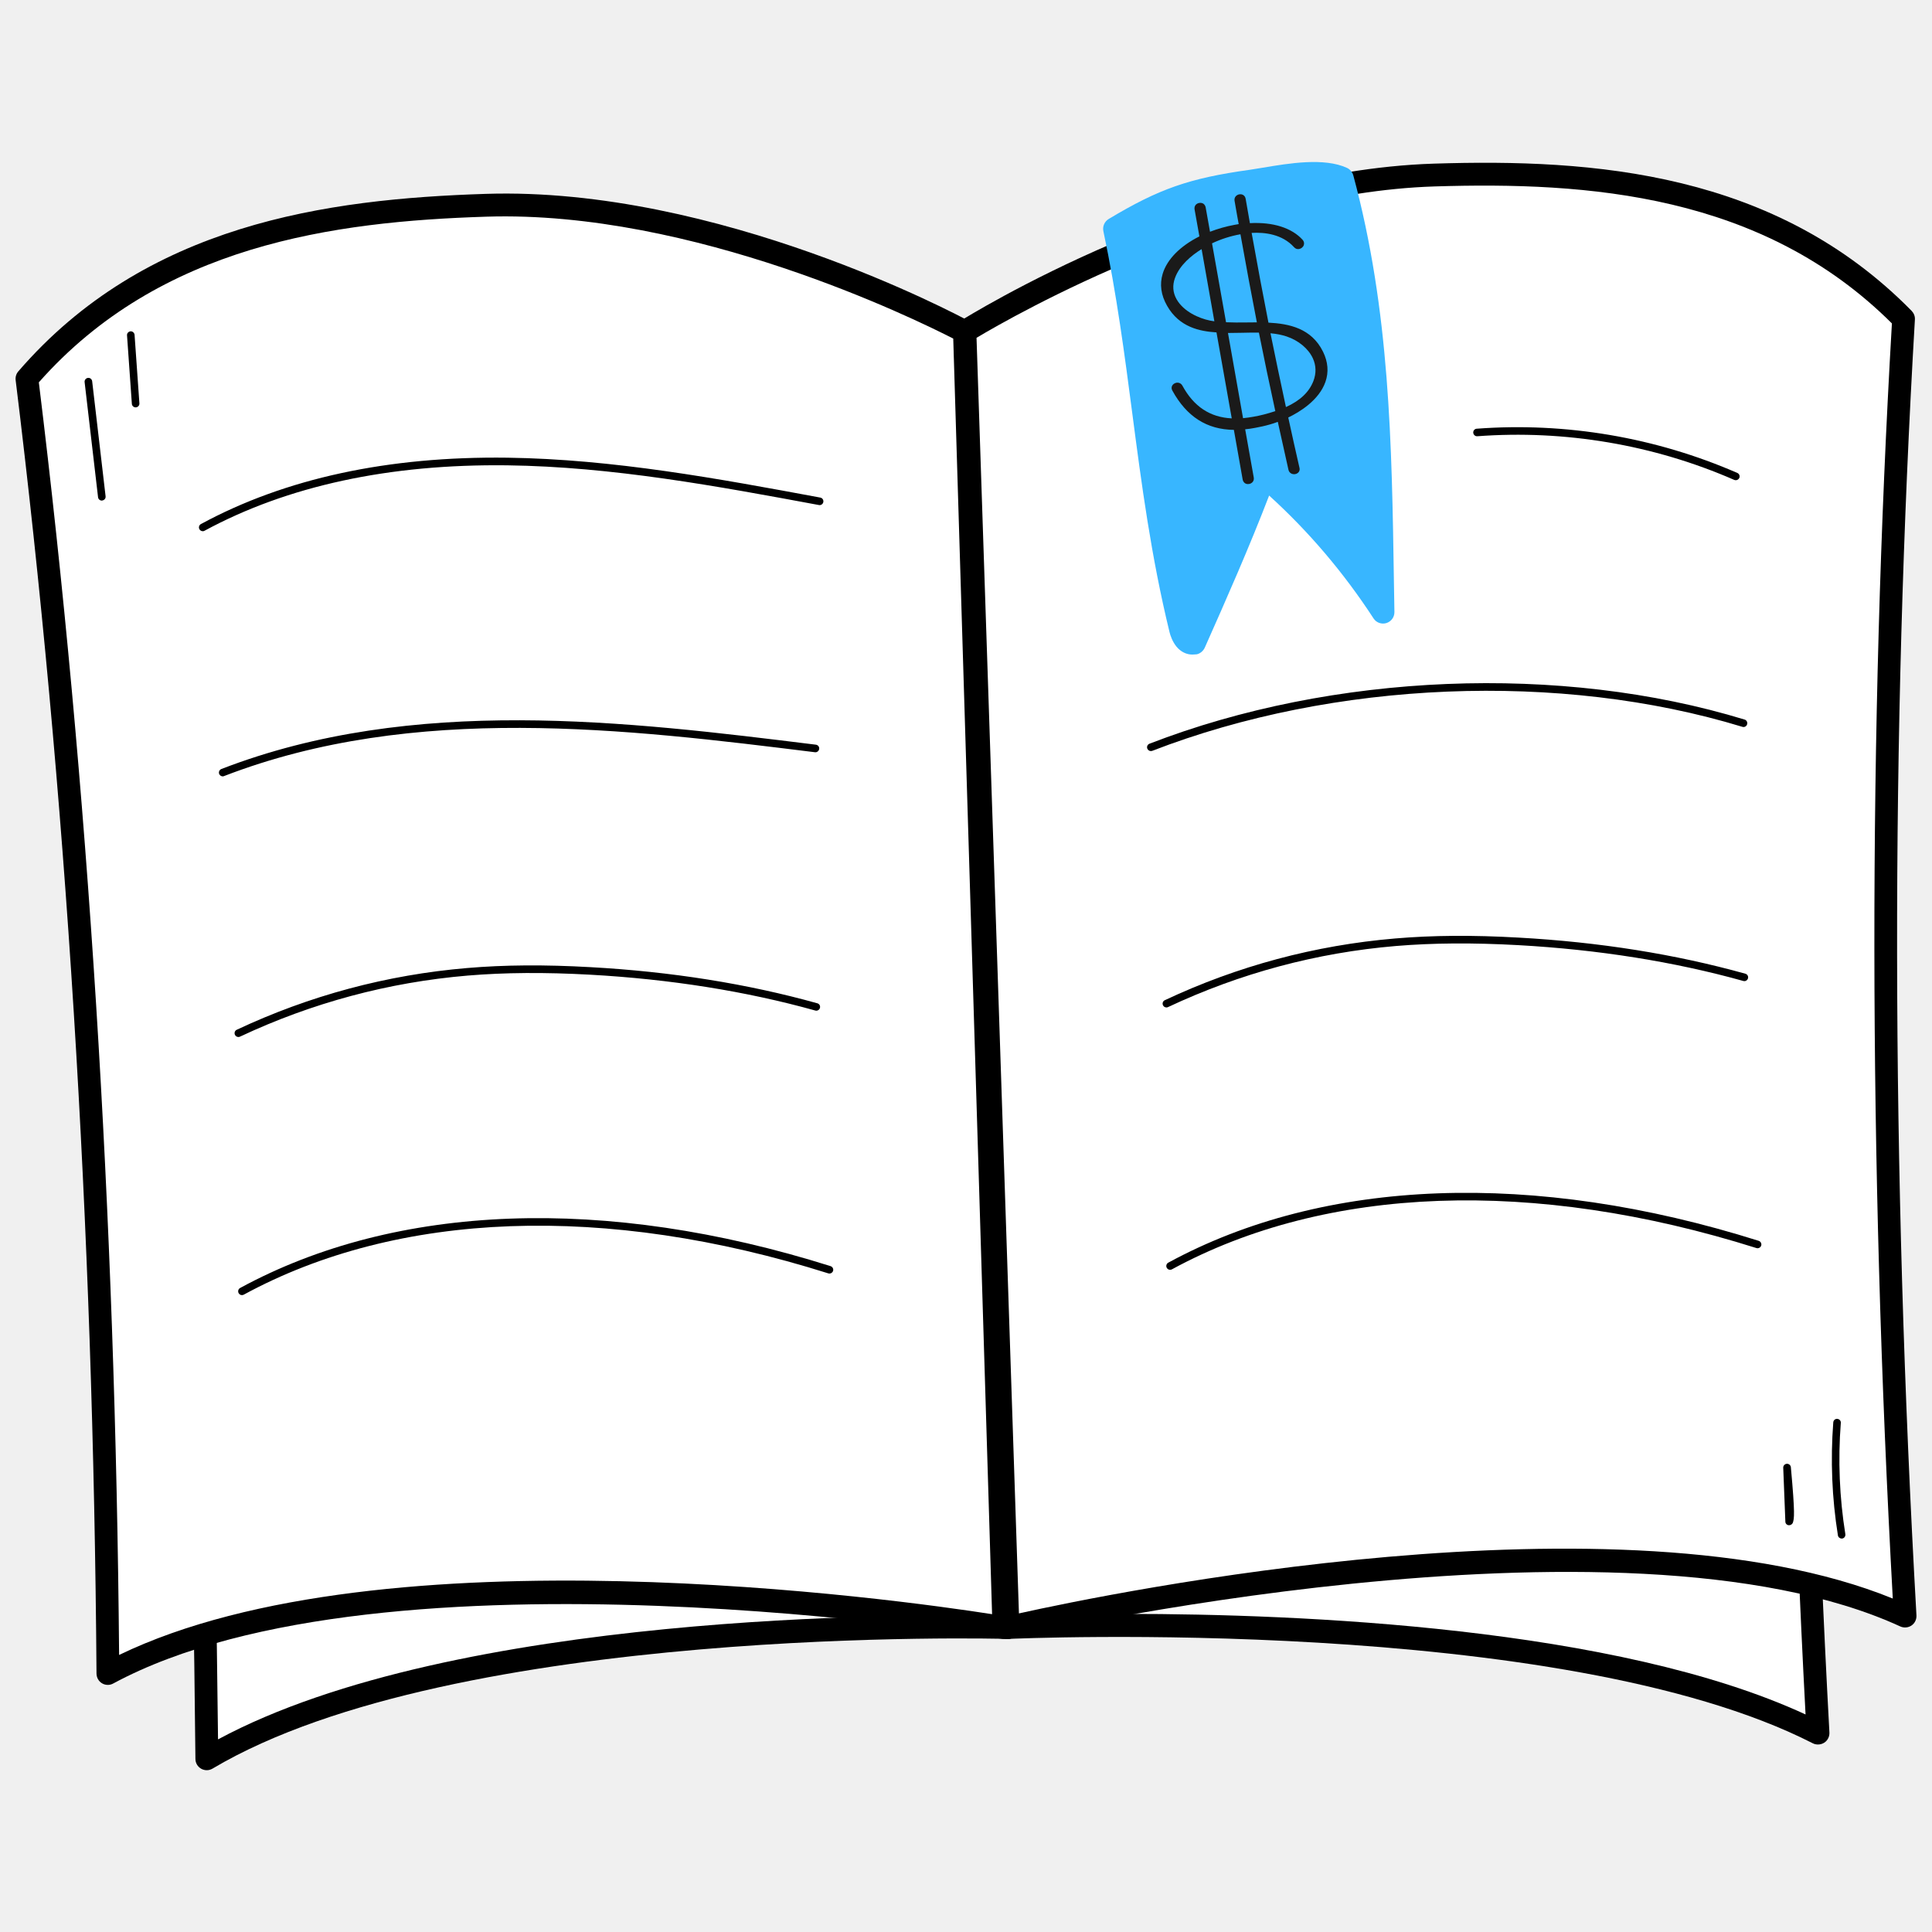
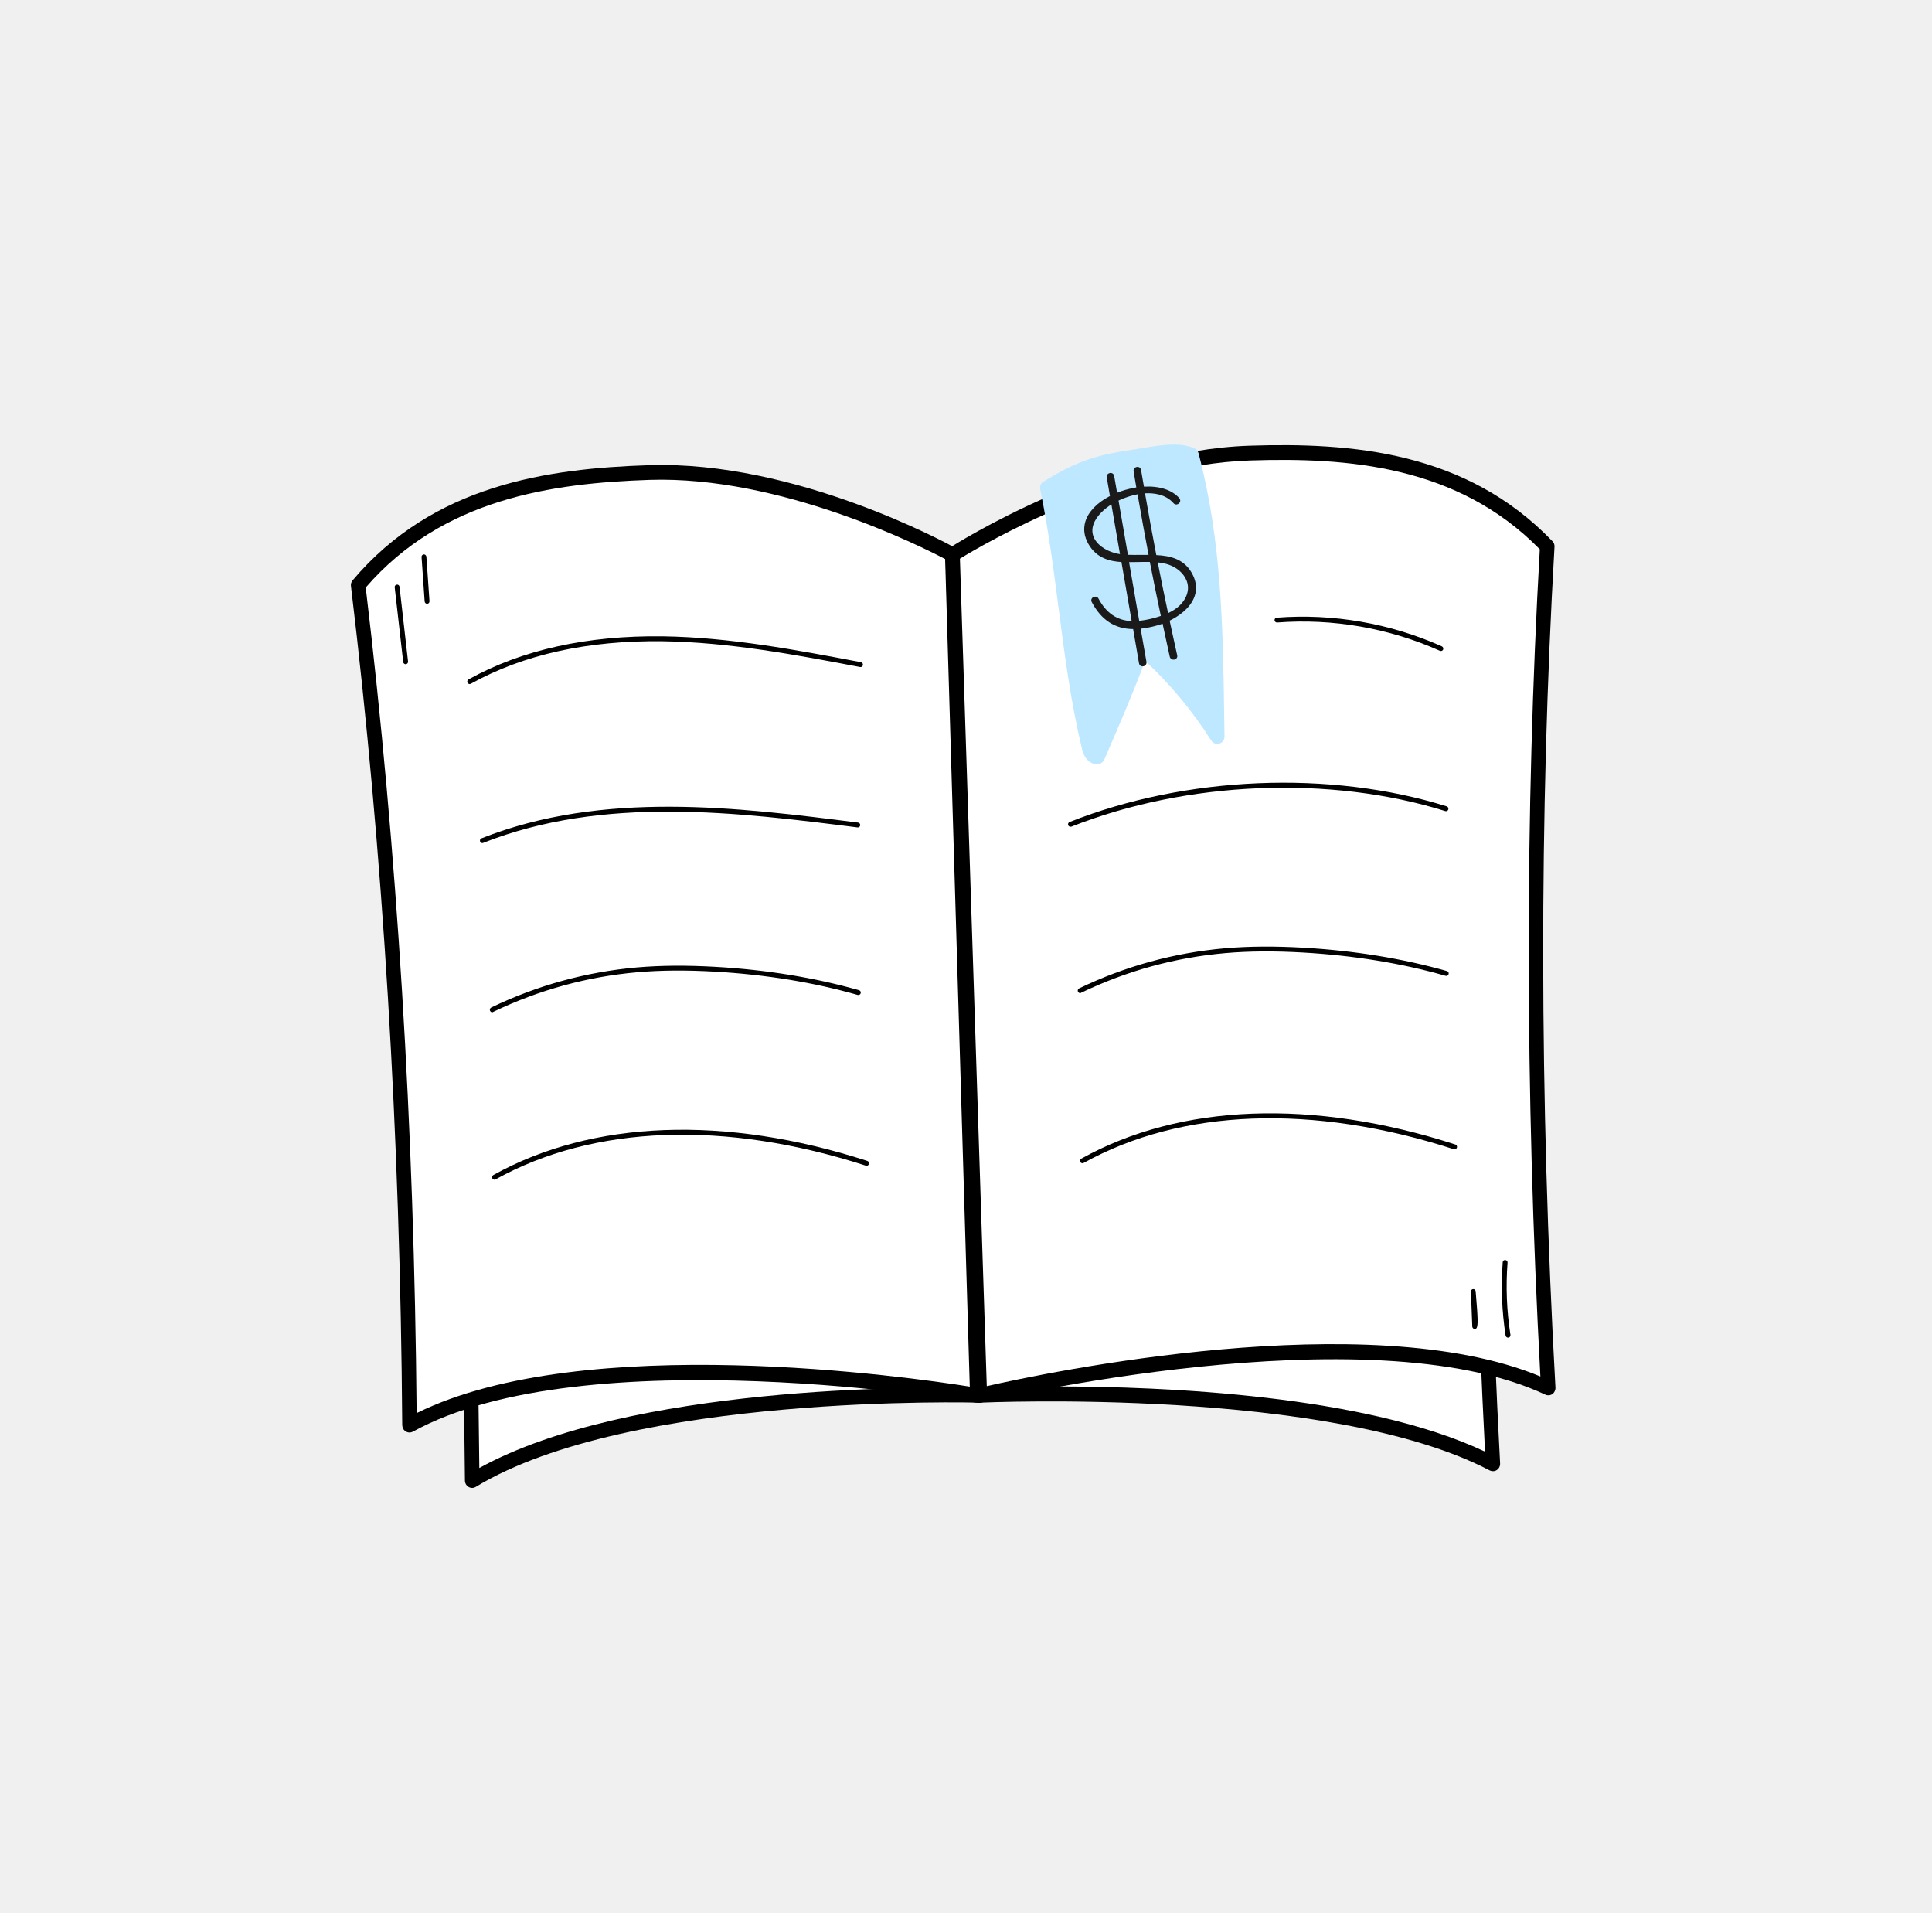
- <svg xmlns="http://www.w3.org/2000/svg" version="1.1" id="Layer_1" x="0px" y="0px" viewBox="0 0 200 200" style="enable-background:new 0 0 200 200;" xml:space="preserve">
+ <svg xmlns="http://www.w3.org/2000/svg" version="1.1" id="Layer_1" x="0px" y="0px" viewBox="0 0 200 198" style="enable-background:new 0 0 200 198;" xml:space="preserve">
  <style type="text/css">
-         .st0{fill:#38B6FF;}
+         .st0{fill:#BEE8FF;}
        .st1{fill:#1A1A1A;}
-         .st2{fill:none;stroke:#1A1A1A;stroke-width:4;stroke-miterlimit:10;}
-         .st3{fill:#333333;}
+         .st2{fill:none;stroke:#1A1A1A;stroke-width:2;stroke-miterlimit:10;}
+         .st3{fill:none;stroke:#1A1A1A;stroke-width:4;stroke-miterlimit:10;}
        .st4{fill:#FFFFFF;}
        .st5{fill:#1C1C1B;}
        .st6{fill:#2B2A2A;}
    </style>
  <g>
    <g>
-       <path class="st4" d="M104.34,168.48c0,0-57.16-1.72-82.94,13.59c-0.42-44.4-2.13-89.77-7.16-133.84    C25.61,33.66,41.93,31.04,56.8,30.57c21.5-0.68,44.42,13.12,44.42,13.12L104.34,168.48z" />
-       <path d="M21.41,183.25c-0.2,0-0.4-0.05-0.58-0.15c-0.37-0.21-0.6-0.59-0.6-1.02c-0.5-52.88-2.78-95.37-7.16-133.72    c-0.03-0.31,0.05-0.61,0.24-0.86C25.1,32.39,41.9,29.86,56.77,29.39c21.58-0.69,44.12,12.72,45.07,13.29    c0.34,0.21,0.56,0.58,0.57,0.98l3.12,124.8c0.01,0.32-0.12,0.64-0.35,0.86c-0.23,0.23-0.55,0.35-0.87,0.34    c-0.57-0.02-57.12-1.53-82.3,13.42C21.82,183.19,21.62,183.25,21.41,183.25z M15.47,48.58c4.3,37.82,6.56,79.66,7.1,131.48    c24.56-13.22,72.06-12.95,80.57-12.79l-3.07-122.9c-3.61-2.06-24.14-13.23-43.22-12.63C42.64,32.2,26.65,34.56,15.47,48.58z" />
+       <path class="st4" d="M101.43,144.42c0,0-36.22-1.11-52.55,8.81c-0.27-28.8-1.35-58.23-4.54-86.82    c7.2-9.45,17.54-11.15,26.97-11.46c13.62-0.44,28.14,8.51,28.14,8.51L101.43,144.42z" />
+       <path d="M48.88,154c-0.13,0-0.25-0.03-0.37-0.1c-0.23-0.13-0.38-0.39-0.38-0.66c-0.32-34.3-1.76-61.86-4.53-86.74    c-0.02-0.2,0.03-0.4,0.15-0.56c7.47-9.81,18.11-11.45,27.53-11.75c13.67-0.45,27.95,8.25,28.55,8.62    c0.22,0.13,0.35,0.37,0.36,0.64l1.98,80.95c0.01,0.21-0.07,0.41-0.22,0.56c-0.15,0.15-0.35,0.23-0.55,0.22    c-0.36-0.01-36.19-0.99-52.14,8.71C49.14,153.96,49.01,154,48.88,154z M45.12,66.65c2.72,24.53,4.16,51.67,4.5,85.29    c15.56-8.58,45.66-8.4,51.05-8.29l-1.95-79.72c-2.28-1.33-15.29-8.58-27.38-8.19C62.33,56.02,52.2,57.55,45.12,66.65z" />
    </g>
    <g>
-       <path class="st4" d="M104.34,168.48c0,0,57.15-2.7,83.85,10.93c-2.4-44.33-2.89-92.4-0.67-136.7    c-12.27-13.82-28.72-15.39-43.6-14.92c-21.5,0.69-43.5,15.92-43.5,15.92L104.34,168.48z" />
-       <path d="M188.19,180.59c-0.18,0-0.37-0.04-0.54-0.13c-26.11-13.33-82.69-10.83-83.26-10.8c-0.31,0.01-0.62-0.1-0.86-0.31    c-0.23-0.21-0.37-0.51-0.38-0.83L99.25,43.75c-0.01-0.4,0.18-0.78,0.51-1.01c0.91-0.63,22.53-15.44,44.13-16.13    c14.87-0.48,31.79,0.97,44.52,15.32c0.2,0.23,0.31,0.53,0.3,0.84c-2.12,42.27-1.89,89.5,0.67,136.58    c0.02,0.42-0.18,0.82-0.53,1.05C188.64,180.53,188.42,180.59,188.19,180.59z M116.65,167.07c17.83,0,50.67,1.35,70.26,10.41    c-2.45-46.32-2.65-92.71-0.59-134.34c-12.05-13.28-28.16-14.62-42.36-14.17c-19.09,0.61-38.88,13.08-42.34,15.36l3.86,122.93    C107.4,167.19,111.37,167.07,116.65,167.07z" />
+       <path class="st4" d="M101.43,144.42c0,0,36.21-1.75,53.12,7.09c-1.52-28.76-1.83-59.93-0.42-88.67    c-7.77-8.97-18.2-9.99-27.62-9.68c-13.62,0.44-27.56,10.33-27.56,10.33L101.43,144.42z" />
+       <path d="M154.55,152.27c-0.12,0-0.23-0.03-0.34-0.08c-16.54-8.65-52.39-7.02-52.75-7.01c-0.2,0.01-0.4-0.06-0.54-0.2    c-0.15-0.14-0.23-0.33-0.24-0.54L98.2,63.51c-0.01-0.26,0.11-0.5,0.32-0.65c0.58-0.41,14.27-10.02,27.96-10.46    c9.42-0.31,20.14,0.63,28.2,9.93c0.13,0.15,0.2,0.35,0.19,0.55c-1.34,27.42-1.2,58.05,0.42,88.59c0.01,0.27-0.11,0.53-0.34,0.68    C154.84,152.23,154.69,152.27,154.55,152.27z M109.22,143.5c11.3,0,32.11,0.88,44.51,6.75c-1.55-30.05-1.68-60.14-0.37-87.14    c-7.63-8.61-17.84-9.48-26.84-9.19c-12.09,0.39-24.64,8.49-26.82,9.96l2.44,79.74C103.36,143.58,105.88,143.5,109.22,143.5z" />
    </g>
    <g>
-       <path class="st4" d="M103.93,168.5c0,0-63.95-10.77-92.76,4.74C10.85,128.49,8.25,83.61,2.78,39.2    c12.73-14.73,30.94-17.42,47.54-17.95c23.99-0.76,49.51,13.07,49.51,13.07L103.93,168.5z" />
-       <path d="M11.17,174.42c-0.21,0-0.42-0.05-0.6-0.16c-0.36-0.21-0.57-0.59-0.58-1.01c-0.33-46.38-3.15-91.43-8.37-133.9    c-0.04-0.33,0.06-0.66,0.28-0.91C15.06,23.19,33.74,20.6,50.28,20.07c24.04-0.78,49.06,12.64,50.11,13.21    c0.37,0.2,0.6,0.58,0.62,1l4.09,134.18c0.01,0.35-0.14,0.69-0.4,0.92c-0.27,0.23-0.62,0.33-0.97,0.27    c-0.64-0.11-63.88-10.53-92,4.62C11.55,174.37,11.36,174.42,11.17,174.42z M4.02,39.58c5.13,41.83,7.92,86.14,8.31,131.74    c27.38-13.23,80.76-5.72,90.37-4.22L98.68,35.05c-3.96-2.03-26.93-13.3-48.32-12.62C34.47,22.93,16.57,25.38,4.02,39.58z" />
+       <path class="st4" d="M101.16,144.43c0,0-40.52-6.99-58.77,3.08c-0.2-29.03-1.85-58.14-5.31-86.94    c8.06-9.56,19.61-11.3,30.12-11.65c15.2-0.5,31.37,8.48,31.37,8.48L101.16,144.43z" />
+       <path d="M42.39,148.27c-0.13,0-0.26-0.04-0.38-0.11c-0.23-0.14-0.36-0.38-0.37-0.65c-0.21-30.08-1.99-59.3-5.31-86.86    c-0.03-0.21,0.04-0.43,0.18-0.59c8.34-9.89,20.18-11.57,30.66-11.91c15.23-0.51,31.08,8.2,31.75,8.57    c0.23,0.13,0.38,0.38,0.39,0.65l2.59,87.03c0.01,0.23-0.09,0.45-0.26,0.6c-0.17,0.15-0.39,0.22-0.61,0.18    c-0.4-0.07-40.48-6.83-58.29,3C42.63,148.24,42.51,148.27,42.39,148.27z M37.86,60.81c3.25,27.13,5.02,55.87,5.27,85.45    c17.35-8.58,51.17-3.71,57.26-2.74l-2.55-85.66c-2.51-1.32-17.06-8.63-30.61-8.19C57.16,50.01,45.82,51.6,37.86,60.81z" />
    </g>
    <g>
-       <path class="st4" d="M104.34,168.48c0,0,63.14-14.82,92.87-1.17c-2.53-44.68-2.79-89.63-0.16-134.3    c-13.64-13.89-31.99-15.42-48.59-14.89c-23.99,0.76-48.58,16.2-48.58,16.2L104.34,168.48z" />
-       <path d="M104.34,169.66c-0.26,0-0.51-0.08-0.72-0.24c-0.28-0.21-0.45-0.54-0.46-0.9L98.71,34.36c-0.01-0.42,0.2-0.81,0.55-1.04    c1.01-0.64,25.13-15.61,49.17-16.38c16.54-0.53,35.35,0.87,49.46,15.24c0.23,0.24,0.36,0.56,0.34,0.89    c-2.51,42.72-2.46,87.86,0.16,134.16c0.02,0.41-0.17,0.81-0.51,1.04c-0.34,0.23-0.78,0.27-1.16,0.1    c-29.03-13.33-91.48,1.1-92.11,1.25C104.53,169.65,104.43,169.66,104.34,169.66z M101.09,34.97l4.39,132.05    c9.5-2.11,62.3-13,90.46-1.54c-2.51-45.54-2.54-89.93-0.09-132C182.41,20.09,164.39,18.8,148.5,19.3    C127.12,19.98,104.91,32.69,101.09,34.97z" />
+       <path class="st4" d="M101.43,144.42c0,0,40-9.61,58.84-0.76c-1.6-28.98-1.77-58.14-0.1-87.11c-8.64-9.01-20.27-10-30.78-9.66    C114.18,47.39,98.6,57.4,98.6,57.4L101.43,144.42z" />
+       <path d="M101.43,145.19c-0.16,0-0.32-0.05-0.45-0.16c-0.18-0.14-0.28-0.35-0.29-0.58l-2.82-87.03c-0.01-0.27,0.12-0.53,0.35-0.67    c0.64-0.41,15.92-10.13,31.15-10.62c10.48-0.34,22.4,0.57,31.34,9.89c0.15,0.15,0.23,0.36,0.21,0.58    c-1.59,27.71-1.56,56.99,0.1,87.02c0.01,0.27-0.11,0.52-0.32,0.67c-0.22,0.15-0.49,0.17-0.73,0.06    c-18.4-8.65-57.96,0.71-58.36,0.81C101.54,145.18,101.48,145.19,101.43,145.19z M99.37,57.82l2.78,85.65    c6.02-1.37,39.47-8.43,57.31-1c-1.59-29.54-1.61-58.34-0.06-85.62c-8.51-8.68-19.93-9.52-29.99-9.19    C115.86,48.1,101.79,56.34,99.37,57.82z" />
    </g>
    <g>
-       <path class="st0" d="M138.95,18.43c4,14.83,3.96,29.56,4.21,44.92c-3.48-5.35-7.57-10.03-12.29-14.09    c-2.16,5.83-4.7,11.56-7.25,17.29c-0.76,0.19-1.24-0.7-1.41-1.4c-3.5-14.3-3.8-27.13-6.83-41.49c5.11-3.07,8.16-4.1,14.14-4.94    C131.88,18.4,136.49,17.3,138.95,18.43z" />
-       <path class="st0" d="M123.42,67.76c-0.61,0-1.19-0.29-1.63-0.82c-0.43-0.53-0.64-1.17-0.72-1.5c-1.91-7.83-2.9-15.34-3.85-22.6    c-0.8-6.1-1.62-12.4-3-18.92c-0.1-0.49,0.12-0.99,0.55-1.25c5.2-3.12,8.33-4.22,14.58-5.09c0.4-0.06,0.86-0.13,1.37-0.22    c2.68-0.45,6.35-1.07,8.72,0.02c0.32,0.15,0.55,0.43,0.65,0.76c3.78,14,3.99,27.69,4.21,42.18l0.05,3.03    c0.01,0.53-0.33,0.99-0.83,1.15c-0.5,0.15-1.05-0.04-1.33-0.48c-3.08-4.73-6.71-9-10.81-12.72c-2.04,5.31-4.38,10.61-6.66,15.74    c-0.15,0.33-0.45,0.6-0.81,0.69C123.74,67.74,123.58,67.76,123.42,67.76z M116.71,24.25c1.29,6.31,2.09,12.39,2.85,18.27    c0.92,7.07,1.88,14.38,3.7,21.94c2.27-5.13,4.56-10.38,6.5-15.61c0.13-0.36,0.44-0.63,0.81-0.73c0.37-0.1,0.77,0,1.06,0.25    c3.82,3.28,7.27,7,10.29,11.12c-0.21-13.82-0.47-26.92-3.96-40.16c-1.81-0.51-4.81,0-6.85,0.34c-0.53,0.09-1.01,0.17-1.43,0.23    C124.1,20.68,121.17,21.64,116.71,24.25z" />
+       <path class="st0" d="M123.35,47.09c2.54,9.62,2.51,19.17,2.67,29.14c-2.2-3.47-4.8-6.51-7.79-9.14c-1.37,3.78-2.98,7.5-4.59,11.22    c-0.48,0.12-0.78-0.45-0.89-0.91c-2.22-9.27-2.41-17.6-4.33-26.91c3.24-1.99,5.17-2.66,8.96-3.2    C118.87,47.07,121.79,46.35,123.35,47.09z" />
+       <path class="st0" d="M113.51,79.08c-0.39,0-0.75-0.19-1.03-0.53c-0.28-0.34-0.4-0.76-0.46-0.97c-1.21-5.08-1.83-9.95-2.44-14.66    c-0.51-3.96-1.03-8.05-1.9-12.27c-0.07-0.32,0.07-0.65,0.35-0.81c3.29-2.02,5.28-2.73,9.24-3.3c0.25-0.04,0.54-0.09,0.87-0.14    c1.7-0.29,4.02-0.7,5.52,0.01c0.2,0.09,0.35,0.28,0.41,0.49c2.39,9.08,2.53,17.96,2.66,27.36l0.03,1.96    c0.01,0.34-0.21,0.64-0.53,0.74c-0.32,0.1-0.66-0.03-0.84-0.31c-1.95-3.07-4.25-5.84-6.85-8.25c-1.29,3.45-2.78,6.88-4.22,10.21    c-0.09,0.22-0.29,0.39-0.51,0.45C113.72,79.07,113.61,79.08,113.51,79.08z M109.26,50.86c0.82,4.09,1.32,8.04,1.81,11.85    c0.59,4.59,1.19,9.33,2.34,14.23c1.44-3.33,2.89-6.73,4.12-10.13c0.08-0.23,0.28-0.41,0.51-0.47c0.24-0.06,0.49,0,0.67,0.16    c2.42,2.12,4.61,4.54,6.52,7.21c-0.13-8.96-0.3-17.46-2.51-26.05c-1.14-0.33-3.05,0-4.34,0.22c-0.34,0.06-0.64,0.11-0.91,0.15    C113.95,48.55,112.09,49.17,109.26,50.86z" />
    </g>
    <g>
-       <path d="M20.99,54.99c-0.14,0-0.27-0.07-0.35-0.21c-0.1-0.19-0.03-0.43,0.16-0.53c8.72-4.73,19.39-7.03,31.73-6.87    c10.94,0.15,21.84,2.17,32.39,4.13c0.21,0.04,0.35,0.24,0.31,0.46c-0.04,0.21-0.25,0.36-0.46,0.31    c-10.51-1.95-21.38-3.97-32.26-4.11c-12.2-0.15-22.75,2.12-31.35,6.78C21.12,54.98,21.06,54.99,20.99,54.99z" />
+       <path d="M48.62,70.8c-0.09,0-0.17-0.05-0.22-0.13c-0.07-0.12-0.02-0.28,0.1-0.35c5.53-3.07,12.29-4.56,20.11-4.46    c6.93,0.1,13.84,1.41,20.52,2.68c0.14,0.03,0.22,0.16,0.2,0.3c-0.03,0.14-0.16,0.23-0.29,0.2c-6.66-1.27-13.55-2.57-20.44-2.67    c-7.73-0.1-14.41,1.37-19.86,4.4C48.7,70.79,48.66,70.8,48.62,70.8z" />
    </g>
    <g>
-       <path d="M23.06,80.37c-0.16,0-0.31-0.1-0.37-0.25c-0.08-0.2,0.02-0.43,0.22-0.51c19.85-7.68,42-4.94,61.55-2.52    c0.22,0.03,0.37,0.22,0.34,0.44c-0.03,0.21-0.22,0.37-0.44,0.34c-19.45-2.41-41.5-5.13-61.17,2.47    C23.15,80.36,23.11,80.37,23.06,80.37z" />
+       <path d="M49.93,87.26c-0.1,0-0.19-0.06-0.23-0.16c-0.05-0.13,0.01-0.28,0.14-0.33c12.57-4.98,26.61-3.2,38.99-1.63    c0.14,0.02,0.23,0.14,0.22,0.28c-0.02,0.14-0.14,0.24-0.28,0.22c-12.33-1.56-26.3-3.33-38.75,1.6    C49.99,87.26,49.96,87.26,49.93,87.26z" />
    </g>
    <g>
-       <path d="M24.68,107.35c-0.15,0-0.29-0.08-0.36-0.23c-0.09-0.2-0.01-0.43,0.19-0.52c7.53-3.54,15.55-5.69,23.85-6.39    c3.85-0.33,8.03-0.36,12.77-0.09c8.35,0.46,16.25,1.72,23.48,3.74c0.21,0.06,0.33,0.27,0.27,0.48c-0.06,0.21-0.28,0.33-0.48,0.27    c-7.17-2-15.02-3.25-23.31-3.71c-4.7-0.26-8.84-0.23-12.66,0.09c-8.2,0.69-16.13,2.82-23.58,6.32    C24.79,107.34,24.74,107.35,24.68,107.35z" />
+       <path d="M50.96,104.77c-0.09,0-0.18-0.05-0.23-0.15c-0.06-0.13,0-0.28,0.12-0.34c4.77-2.3,9.85-3.69,15.11-4.15    c2.44-0.21,5.09-0.23,8.09-0.06c5.29,0.3,10.3,1.12,14.88,2.42c0.13,0.04,0.21,0.18,0.17,0.31c-0.04,0.14-0.18,0.21-0.31,0.18    c-4.54-1.3-9.51-2.11-14.77-2.41c-2.98-0.17-5.6-0.15-8.02,0.06c-5.19,0.45-10.22,1.83-14.94,4.1    C51.03,104.76,50.99,104.77,50.96,104.77z" />
    </g>
    <g>
-       <path d="M25.05,134.07c-0.14,0-0.27-0.07-0.35-0.21c-0.1-0.19-0.03-0.43,0.16-0.53c16.16-8.79,37.87-9.59,61.12-2.26    c0.21,0.07,0.32,0.29,0.26,0.49c-0.07,0.21-0.29,0.32-0.49,0.26c-23.04-7.27-44.53-6.49-60.51,2.2    C25.18,134.05,25.11,134.07,25.05,134.07z" />
+       <path d="M51.19,122.1c-0.09,0-0.17-0.05-0.22-0.13c-0.07-0.12-0.02-0.28,0.1-0.35c10.24-5.7,23.99-6.22,38.72-1.46    c0.13,0.04,0.2,0.19,0.16,0.32c-0.04,0.13-0.18,0.21-0.31,0.17c-14.6-4.72-28.21-4.21-38.34,1.42    C51.27,122.09,51.23,122.1,51.19,122.1z" />
    </g>
    <g>
-       <path d="M119.14,77.75c-0.16,0-0.31-0.1-0.37-0.25c-0.08-0.2,0.02-0.43,0.22-0.51c18.99-7.35,42.6-8.31,61.61-2.5    c0.21,0.06,0.32,0.28,0.26,0.49c-0.06,0.21-0.28,0.33-0.49,0.26c-18.85-5.75-42.26-4.8-61.1,2.49    C119.24,77.74,119.19,77.75,119.14,77.75z" />
+       <path d="M110.81,85.57c-0.1,0-0.19-0.06-0.23-0.16c-0.05-0.13,0.01-0.28,0.14-0.33c12.03-4.77,26.99-5.39,39.04-1.62    c0.13,0.04,0.21,0.18,0.17,0.32c-0.04,0.13-0.18,0.21-0.31,0.17c-11.94-3.73-26.78-3.11-38.71,1.61    C110.87,85.56,110.84,85.57,110.81,85.57z" />
    </g>
    <g>
-       <path d="M120.75,104.29c-0.15,0-0.29-0.08-0.36-0.23c-0.09-0.2-0.01-0.43,0.19-0.52c7.53-3.54,15.55-5.69,23.85-6.39    c3.86-0.33,8.03-0.36,12.77-0.09c8.35,0.46,16.25,1.72,23.48,3.74c0.21,0.06,0.33,0.27,0.27,0.48c-0.06,0.21-0.28,0.33-0.48,0.27    c-7.17-2-15.02-3.25-23.31-3.71c-4.7-0.26-8.84-0.23-12.66,0.09c-8.2,0.69-16.13,2.82-23.58,6.32    C120.87,104.28,120.81,104.29,120.75,104.29z" />
+       <path d="M111.82,102.79c-0.09,0-0.18-0.05-0.23-0.15c-0.06-0.13,0-0.28,0.12-0.34c4.77-2.3,9.85-3.69,15.11-4.15    c2.44-0.21,5.09-0.23,8.09-0.06c5.29,0.3,10.3,1.12,14.88,2.42c0.13,0.04,0.21,0.18,0.17,0.31c-0.04,0.14-0.18,0.22-0.31,0.18    c-4.54-1.3-9.51-2.11-14.77-2.41c-2.98-0.17-5.6-0.15-8.02,0.06c-5.19,0.45-10.22,1.83-14.94,4.1    C111.9,102.78,111.86,102.79,111.82,102.79z" />
    </g>
    <g>
-       <path d="M121.13,131.45c-0.14,0-0.27-0.07-0.35-0.21c-0.1-0.19-0.03-0.43,0.16-0.53c16.16-8.79,37.87-9.59,61.12-2.26    c0.21,0.07,0.32,0.29,0.26,0.49c-0.07,0.21-0.29,0.32-0.49,0.26c-23.04-7.27-44.53-6.49-60.51,2.2    C121.26,131.43,121.2,131.45,121.13,131.45z" />
+       <path d="M112.06,120.4c-0.09,0-0.17-0.05-0.22-0.13c-0.07-0.12-0.02-0.28,0.1-0.35c10.24-5.7,23.99-6.22,38.72-1.46    c0.13,0.04,0.2,0.19,0.16,0.32c-0.04,0.13-0.18,0.21-0.31,0.17c-14.6-4.72-28.21-4.21-38.34,1.42    C112.15,120.39,112.1,120.4,112.06,120.4z" />
    </g>
    <g>
-       <path d="M179.69,49.71c-0.05,0-0.11-0.01-0.16-0.03c-8.33-3.64-17.53-5.2-26.6-4.52c-0.21,0.02-0.4-0.15-0.42-0.36    c-0.02-0.22,0.15-0.41,0.36-0.42c9.2-0.69,18.52,0.89,26.98,4.58c0.2,0.09,0.29,0.32,0.2,0.52    C179.98,49.62,179.84,49.71,179.69,49.71z" />
+       <path d="M149.16,67.38c-0.03,0-0.07-0.01-0.1-0.02c-5.28-2.36-11.11-3.37-16.85-2.93c-0.13,0.01-0.26-0.09-0.27-0.23    c-0.01-0.14,0.09-0.26,0.23-0.27c5.83-0.45,11.74,0.58,17.09,2.97c0.13,0.06,0.18,0.21,0.13,0.34    C149.35,67.32,149.26,67.38,149.16,67.38z" />
    </g>
    <g>
-       <path d="M10.54,51.82c-0.2,0-0.37-0.15-0.39-0.35L8.76,39.56c-0.03-0.22,0.13-0.41,0.34-0.44c0.22-0.03,0.41,0.13,0.44,0.34    l1.39,11.91c0.03,0.22-0.13,0.41-0.34,0.44C10.57,51.82,10.55,51.82,10.54,51.82z" />
+       <path d="M41.99,68.75c-0.12,0-0.23-0.1-0.25-0.23l-0.88-7.73c-0.02-0.14,0.08-0.27,0.22-0.28c0.14-0.02,0.26,0.08,0.28,0.22    l0.88,7.73c0.02,0.14-0.08,0.27-0.22,0.28C42.01,68.75,42,68.75,41.99,68.75z" />
    </g>
    <g>
-       <path d="M14.04,42.17c-0.2,0-0.38-0.16-0.39-0.36l-0.5-7.09c-0.02-0.22,0.15-0.4,0.36-0.42c0.21-0.02,0.4,0.15,0.42,0.36l0.5,7.09    c0.02,0.22-0.15,0.4-0.36,0.42C14.06,42.17,14.05,42.17,14.04,42.17z" />
+       <path d="M44.21,62.49c-0.13,0-0.24-0.1-0.25-0.24l-0.32-4.6c-0.01-0.14,0.09-0.26,0.23-0.27c0.13-0.01,0.26,0.1,0.27,0.24    l0.32,4.6c0.01,0.14-0.09,0.26-0.23,0.27C44.22,62.49,44.22,62.49,44.21,62.49z" />
    </g>
    <g>
-       <path d="M190.65,159.27c-0.19,0-0.36-0.14-0.39-0.33c-0.62-3.86-0.78-7.8-0.48-11.7c0.02-0.22,0.2-0.38,0.42-0.36    c0.22,0.02,0.38,0.21,0.36,0.42c-0.3,3.84-0.14,7.72,0.47,11.52c0.03,0.21-0.11,0.42-0.33,0.45    C190.69,159.27,190.67,159.27,190.65,159.27z" />
+       <path d="M156.11,138.45c-0.12,0-0.23-0.09-0.25-0.21c-0.39-2.51-0.49-5.06-0.3-7.59c0.01-0.14,0.12-0.25,0.27-0.23    c0.14,0.01,0.24,0.13,0.23,0.27c-0.19,2.49-0.09,5,0.3,7.47c0.02,0.14-0.07,0.27-0.21,0.29    C156.14,138.45,156.12,138.45,156.11,138.45z" />
    </g>
    <g>
-       <path d="M185.21,157.89c-0.02,0-0.03,0-0.05,0c-0.19-0.02-0.34-0.18-0.34-0.37l-0.22-5.58c-0.01-0.21,0.15-0.39,0.37-0.41    c0.21-0.01,0.4,0.14,0.42,0.36c0.45,4.91,0.34,5.29,0.21,5.73C185.54,157.78,185.38,157.89,185.21,157.89z" />
+       <path d="M152.66,137.55c-0.01,0-0.02,0-0.03,0c-0.12-0.02-0.21-0.12-0.22-0.24l-0.14-3.62c-0.01-0.14,0.1-0.26,0.23-0.26    c0.13-0.01,0.25,0.09,0.26,0.23c0.28,3.19,0.21,3.43,0.13,3.72C152.87,137.48,152.77,137.55,152.66,137.55z" />
    </g>
  </g>
-   <path class="st1" d="M131.31,33.4c-0.57-2.89-1.14-5.93-1.74-9.29c1.35-0.08,3.17,0.13,4.39,1.48c0.14,0.16,0.32,0.22,0.52,0.19  c0.22-0.04,0.42-0.2,0.49-0.41c0.06-0.19,0.02-0.38-0.12-0.54c-1.12-1.24-3.06-1.86-5.46-1.73l-0.16-0.92  c-0.1-0.53-0.19-1.07-0.28-1.6c-0.03-0.16-0.1-0.28-0.22-0.37c-0.12-0.09-0.29-0.12-0.45-0.09c-0.28,0.05-0.54,0.3-0.48,0.66  c0.09,0.52,0.18,1.04,0.27,1.55l0.16,0.87c-0.14,0.02-0.27,0.04-0.41,0.07c-0.87,0.16-1.73,0.4-2.56,0.72l-0.45-2.52  c-0.03-0.16-0.11-0.28-0.22-0.37c-0.12-0.09-0.29-0.12-0.45-0.09c-0.29,0.05-0.54,0.29-0.48,0.66l0.5,2.8  c-2,1.01-3.35,2.38-3.8,3.87c-0.33,1.09-0.18,2.21,0.46,3.32c1.26,2.22,3.38,2.64,5.11,2.75l1.58,8.9  c-2.25-0.11-3.93-1.22-5.11-3.39c-0.13-0.23-0.36-0.34-0.62-0.3c-0.2,0.04-0.37,0.16-0.45,0.33c-0.07,0.15-0.06,0.32,0.03,0.48  c1.48,2.7,3.57,4.04,6.37,4.07l0.91,5.14c0.03,0.16,0.11,0.28,0.22,0.37c0.12,0.09,0.29,0.12,0.45,0.09  c0.29-0.05,0.54-0.3,0.48-0.66l-0.89-5c0.34-0.03,0.68-0.08,1.04-0.15c0.49-0.09,1-0.2,1.52-0.35c0.27-0.07,0.54-0.17,0.82-0.27  l0.07,0.33c0.34,1.54,0.68,3.09,1.03,4.63c0.08,0.36,0.41,0.5,0.7,0.45c0.16-0.03,0.3-0.12,0.38-0.24c0.08-0.12,0.1-0.26,0.06-0.42  c-0.4-1.73-0.78-3.46-1.16-5.2c1.18-0.57,3.18-1.78,3.85-3.69c0.35-1.01,0.27-2.06-0.25-3.12C135.76,33.97,133.44,33.51,131.31,33.4  z M133.12,42.14c-0.59-2.72-1.11-5.23-1.6-7.64c0.66,0.06,1.19,0.17,1.67,0.33c1.23,0.41,2.25,1.26,2.71,2.25  c0.35,0.75,0.37,1.57,0.06,2.37C135.52,40.59,134.59,41.47,133.12,42.14z M128.98,33.38c-0.7,0.01-1.4,0.01-2.06-0.02l-1.45-8.17  c0.92-0.44,1.93-0.76,2.94-0.94l0,0c0.58,3.26,1.14,6.24,1.7,9.12C129.74,33.37,129.36,33.37,128.98,33.38z M127.12,34.47  c0.47,0,0.95-0.01,1.43-0.02c0.6-0.01,1.19-0.03,1.77-0.02c0.52,2.62,1.08,5.28,1.7,8.13c-0.4,0.13-0.8,0.25-1.19,0.35  c-0.36,0.09-0.72,0.17-1.07,0.23c-0.37,0.07-0.73,0.11-1.08,0.15L127.12,34.47z M124.39,25.79l1.32,7.47  c-0.14-0.02-0.29-0.04-0.43-0.07c-1.16-0.23-2.76-0.94-3.48-2.21c-0.39-0.69-0.45-1.44-0.16-2.22  C122.13,27.42,123.38,26.41,124.39,25.79z" />
+   <path class="st1" d="M119.7,57.45c-0.38-1.99-0.77-4.08-1.17-6.39c0.91-0.05,2.13,0.09,2.95,1.02c0.09,0.11,0.22,0.15,0.35,0.13  c0.15-0.03,0.28-0.14,0.33-0.28c0.04-0.13,0.01-0.26-0.08-0.37c-0.75-0.85-2.05-1.28-3.66-1.19l-0.11-0.63  c-0.06-0.37-0.13-0.73-0.19-1.1c-0.02-0.11-0.07-0.19-0.15-0.25c-0.08-0.06-0.19-0.08-0.3-0.06c-0.19,0.04-0.36,0.2-0.32,0.45  c0.06,0.36,0.12,0.71,0.18,1.07l0.1,0.6c-0.09,0.01-0.18,0.03-0.27,0.05c-0.58,0.11-1.16,0.27-1.72,0.5l-0.3-1.73  c-0.02-0.11-0.07-0.19-0.15-0.25c-0.08-0.06-0.19-0.08-0.3-0.06c-0.19,0.04-0.36,0.2-0.32,0.45l0.33,1.93  c-1.34,0.69-2.25,1.64-2.55,2.66c-0.22,0.75-0.12,1.52,0.31,2.28c0.85,1.52,2.27,1.82,3.43,1.89l1.06,6.12  c-1.51-0.07-2.64-0.84-3.43-2.33c-0.08-0.16-0.24-0.24-0.42-0.2c-0.13,0.02-0.25,0.11-0.3,0.23c-0.05,0.1-0.04,0.22,0.02,0.33  c0.99,1.86,2.39,2.77,4.28,2.79l0.61,3.54c0.02,0.11,0.07,0.19,0.15,0.25c0.08,0.06,0.19,0.08,0.3,0.06  c0.19-0.04,0.36-0.2,0.32-0.46l-0.6-3.43c0.23-0.02,0.46-0.06,0.7-0.1c0.33-0.06,0.67-0.14,1.02-0.24c0.18-0.05,0.37-0.11,0.55-0.18  l0.05,0.23c0.23,1.06,0.46,2.12,0.69,3.18c0.06,0.25,0.28,0.34,0.47,0.31c0.11-0.02,0.2-0.08,0.26-0.17  c0.05-0.08,0.07-0.18,0.04-0.29c-0.27-1.19-0.52-2.38-0.78-3.57c0.79-0.39,2.14-1.22,2.59-2.54c0.24-0.69,0.18-1.42-0.17-2.15  C122.69,57.84,121.13,57.52,119.7,57.45z M120.92,63.46c-0.4-1.87-0.75-3.59-1.07-5.25c0.44,0.04,0.8,0.12,1.12,0.23  c0.83,0.28,1.51,0.86,1.82,1.55c0.24,0.52,0.25,1.08,0.04,1.63C122.53,62.39,121.9,63,120.92,63.46z M118.14,57.43  c-0.47,0-0.94,0.01-1.38-0.01l-0.97-5.61c0.62-0.3,1.3-0.52,1.97-0.65l0,0c0.39,2.24,0.76,4.29,1.14,6.27  C118.64,57.43,118.39,57.43,118.14,57.43z M116.88,58.18c0.32,0,0.64-0.01,0.96-0.01c0.4-0.01,0.8-0.02,1.19-0.01  c0.35,1.8,0.72,3.63,1.14,5.59c-0.27,0.09-0.54,0.17-0.8,0.24c-0.25,0.06-0.49,0.12-0.72,0.16c-0.25,0.05-0.49,0.08-0.72,0.1  L116.88,58.18z M115.05,52.21l0.89,5.14c-0.1-0.01-0.19-0.03-0.29-0.05c-0.78-0.16-1.85-0.65-2.34-1.52  c-0.26-0.48-0.3-0.99-0.11-1.53C113.54,53.33,114.38,52.64,115.05,52.21z" />
</svg>
